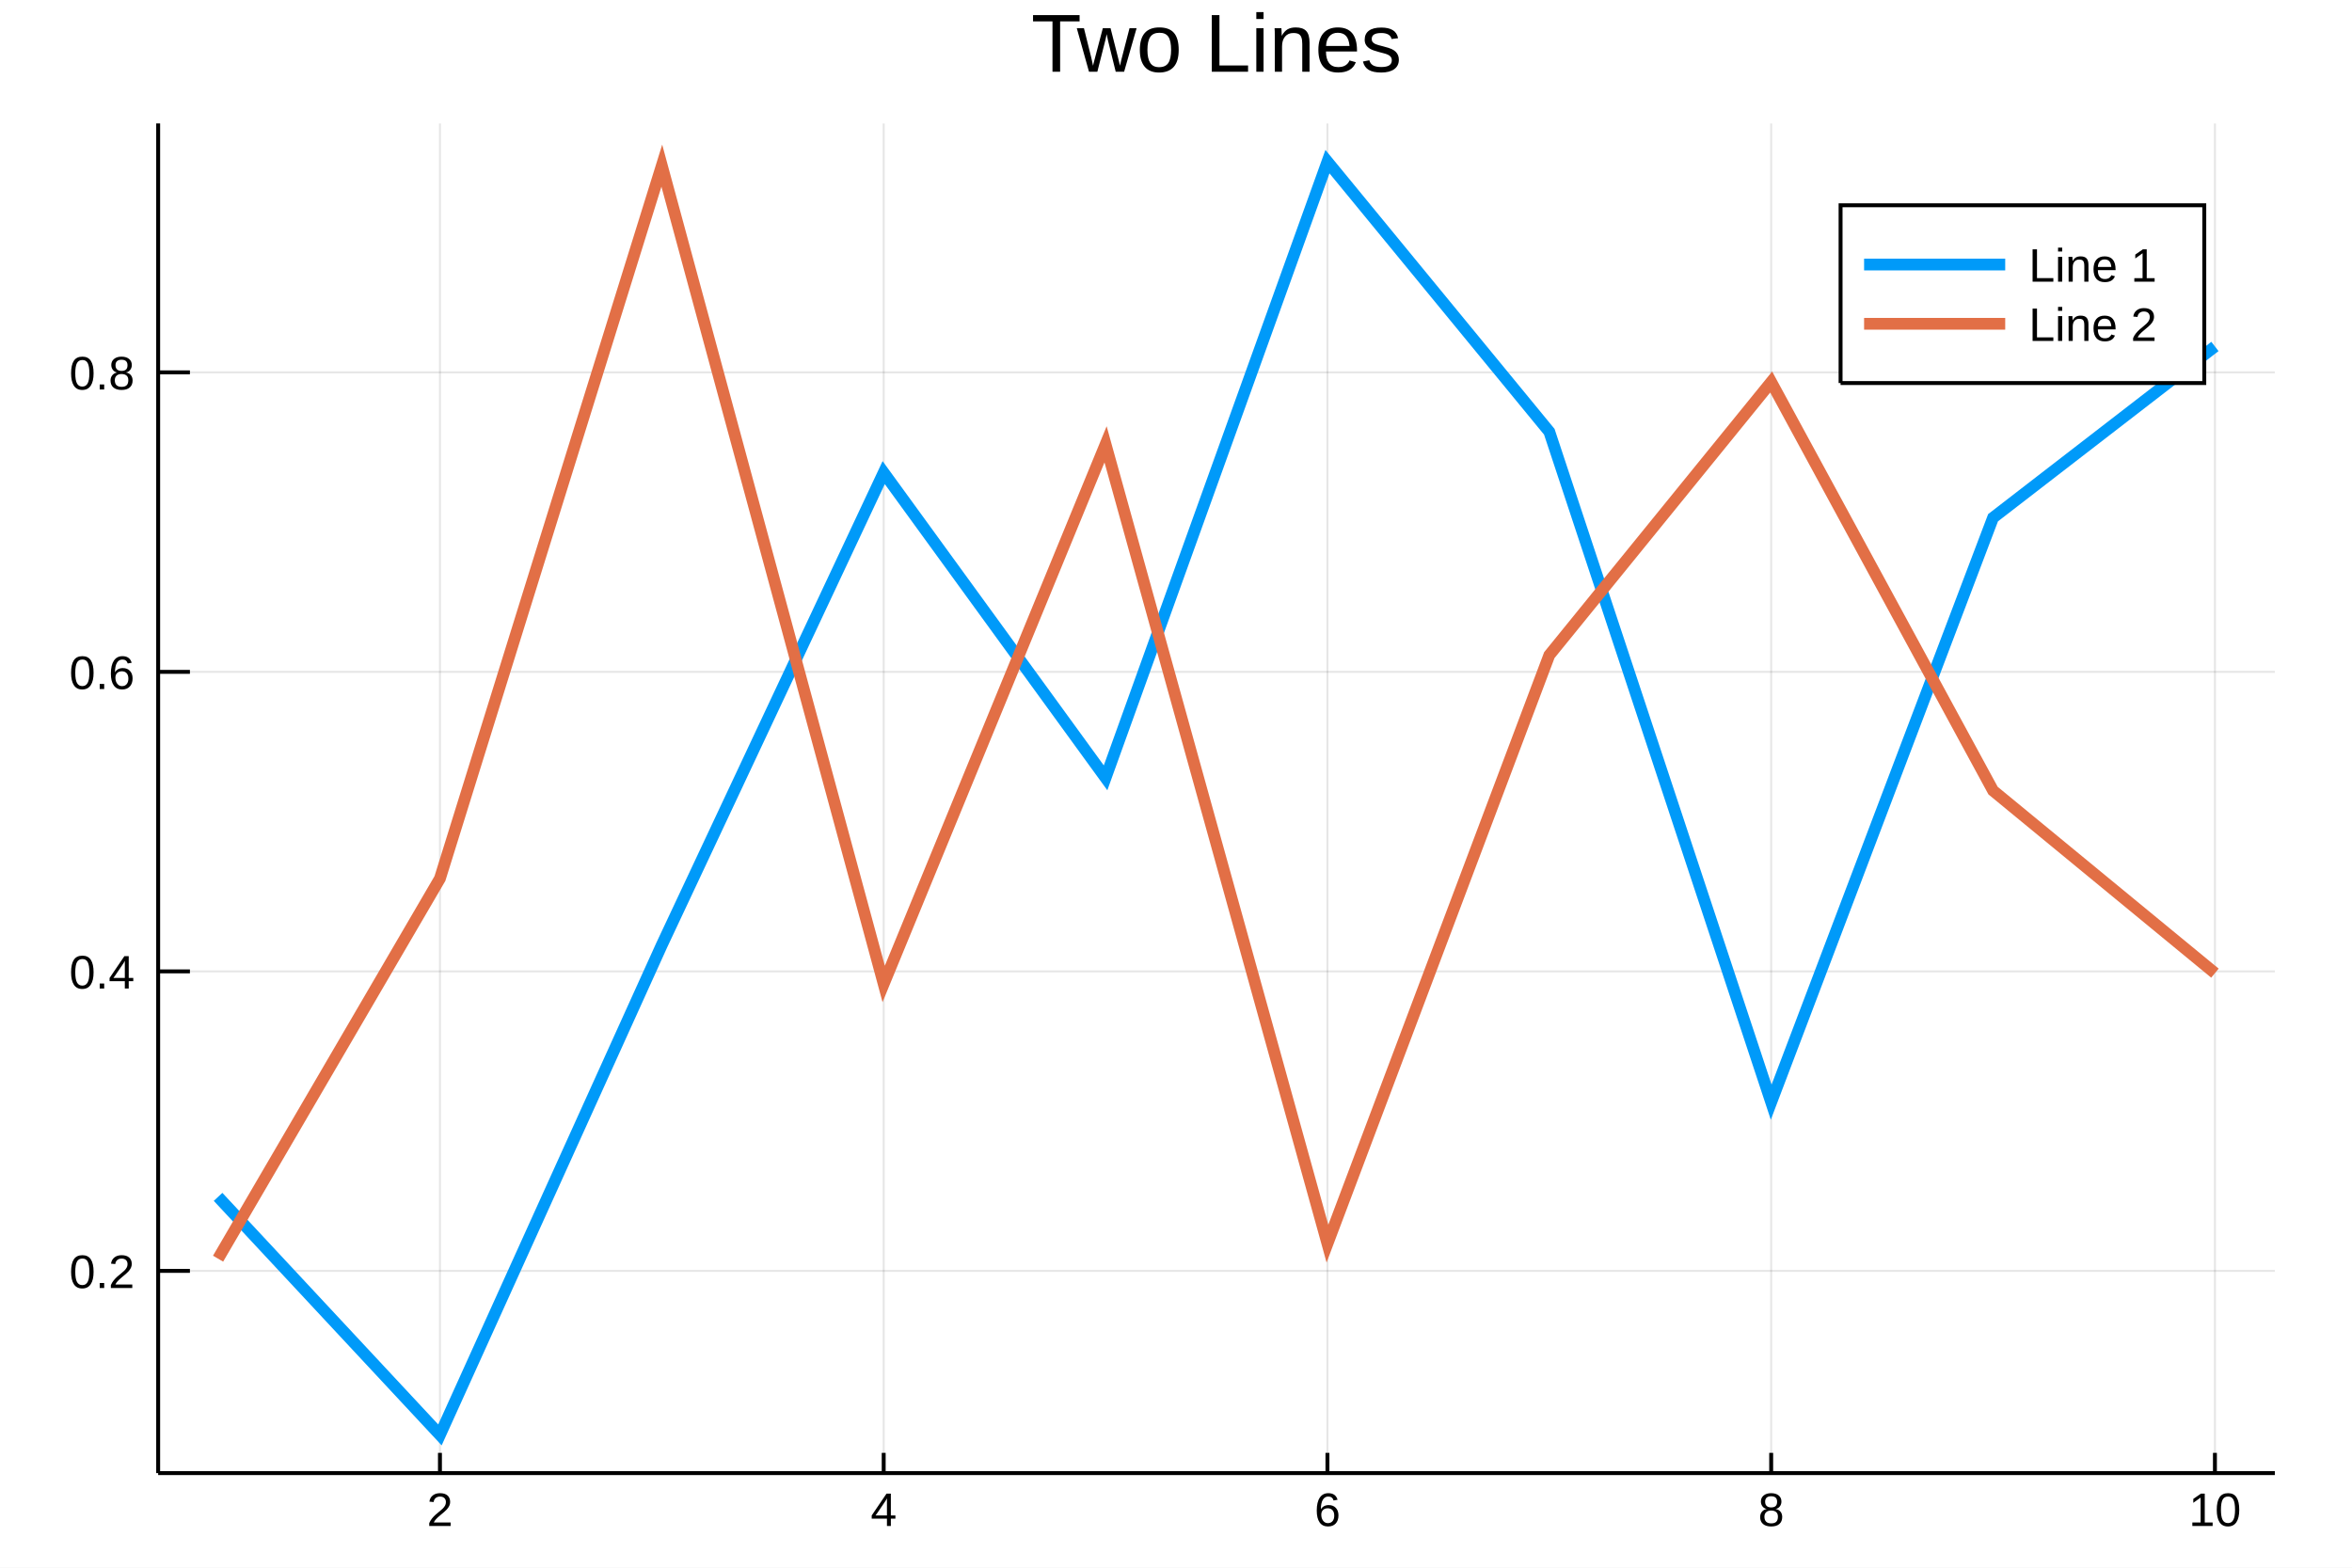
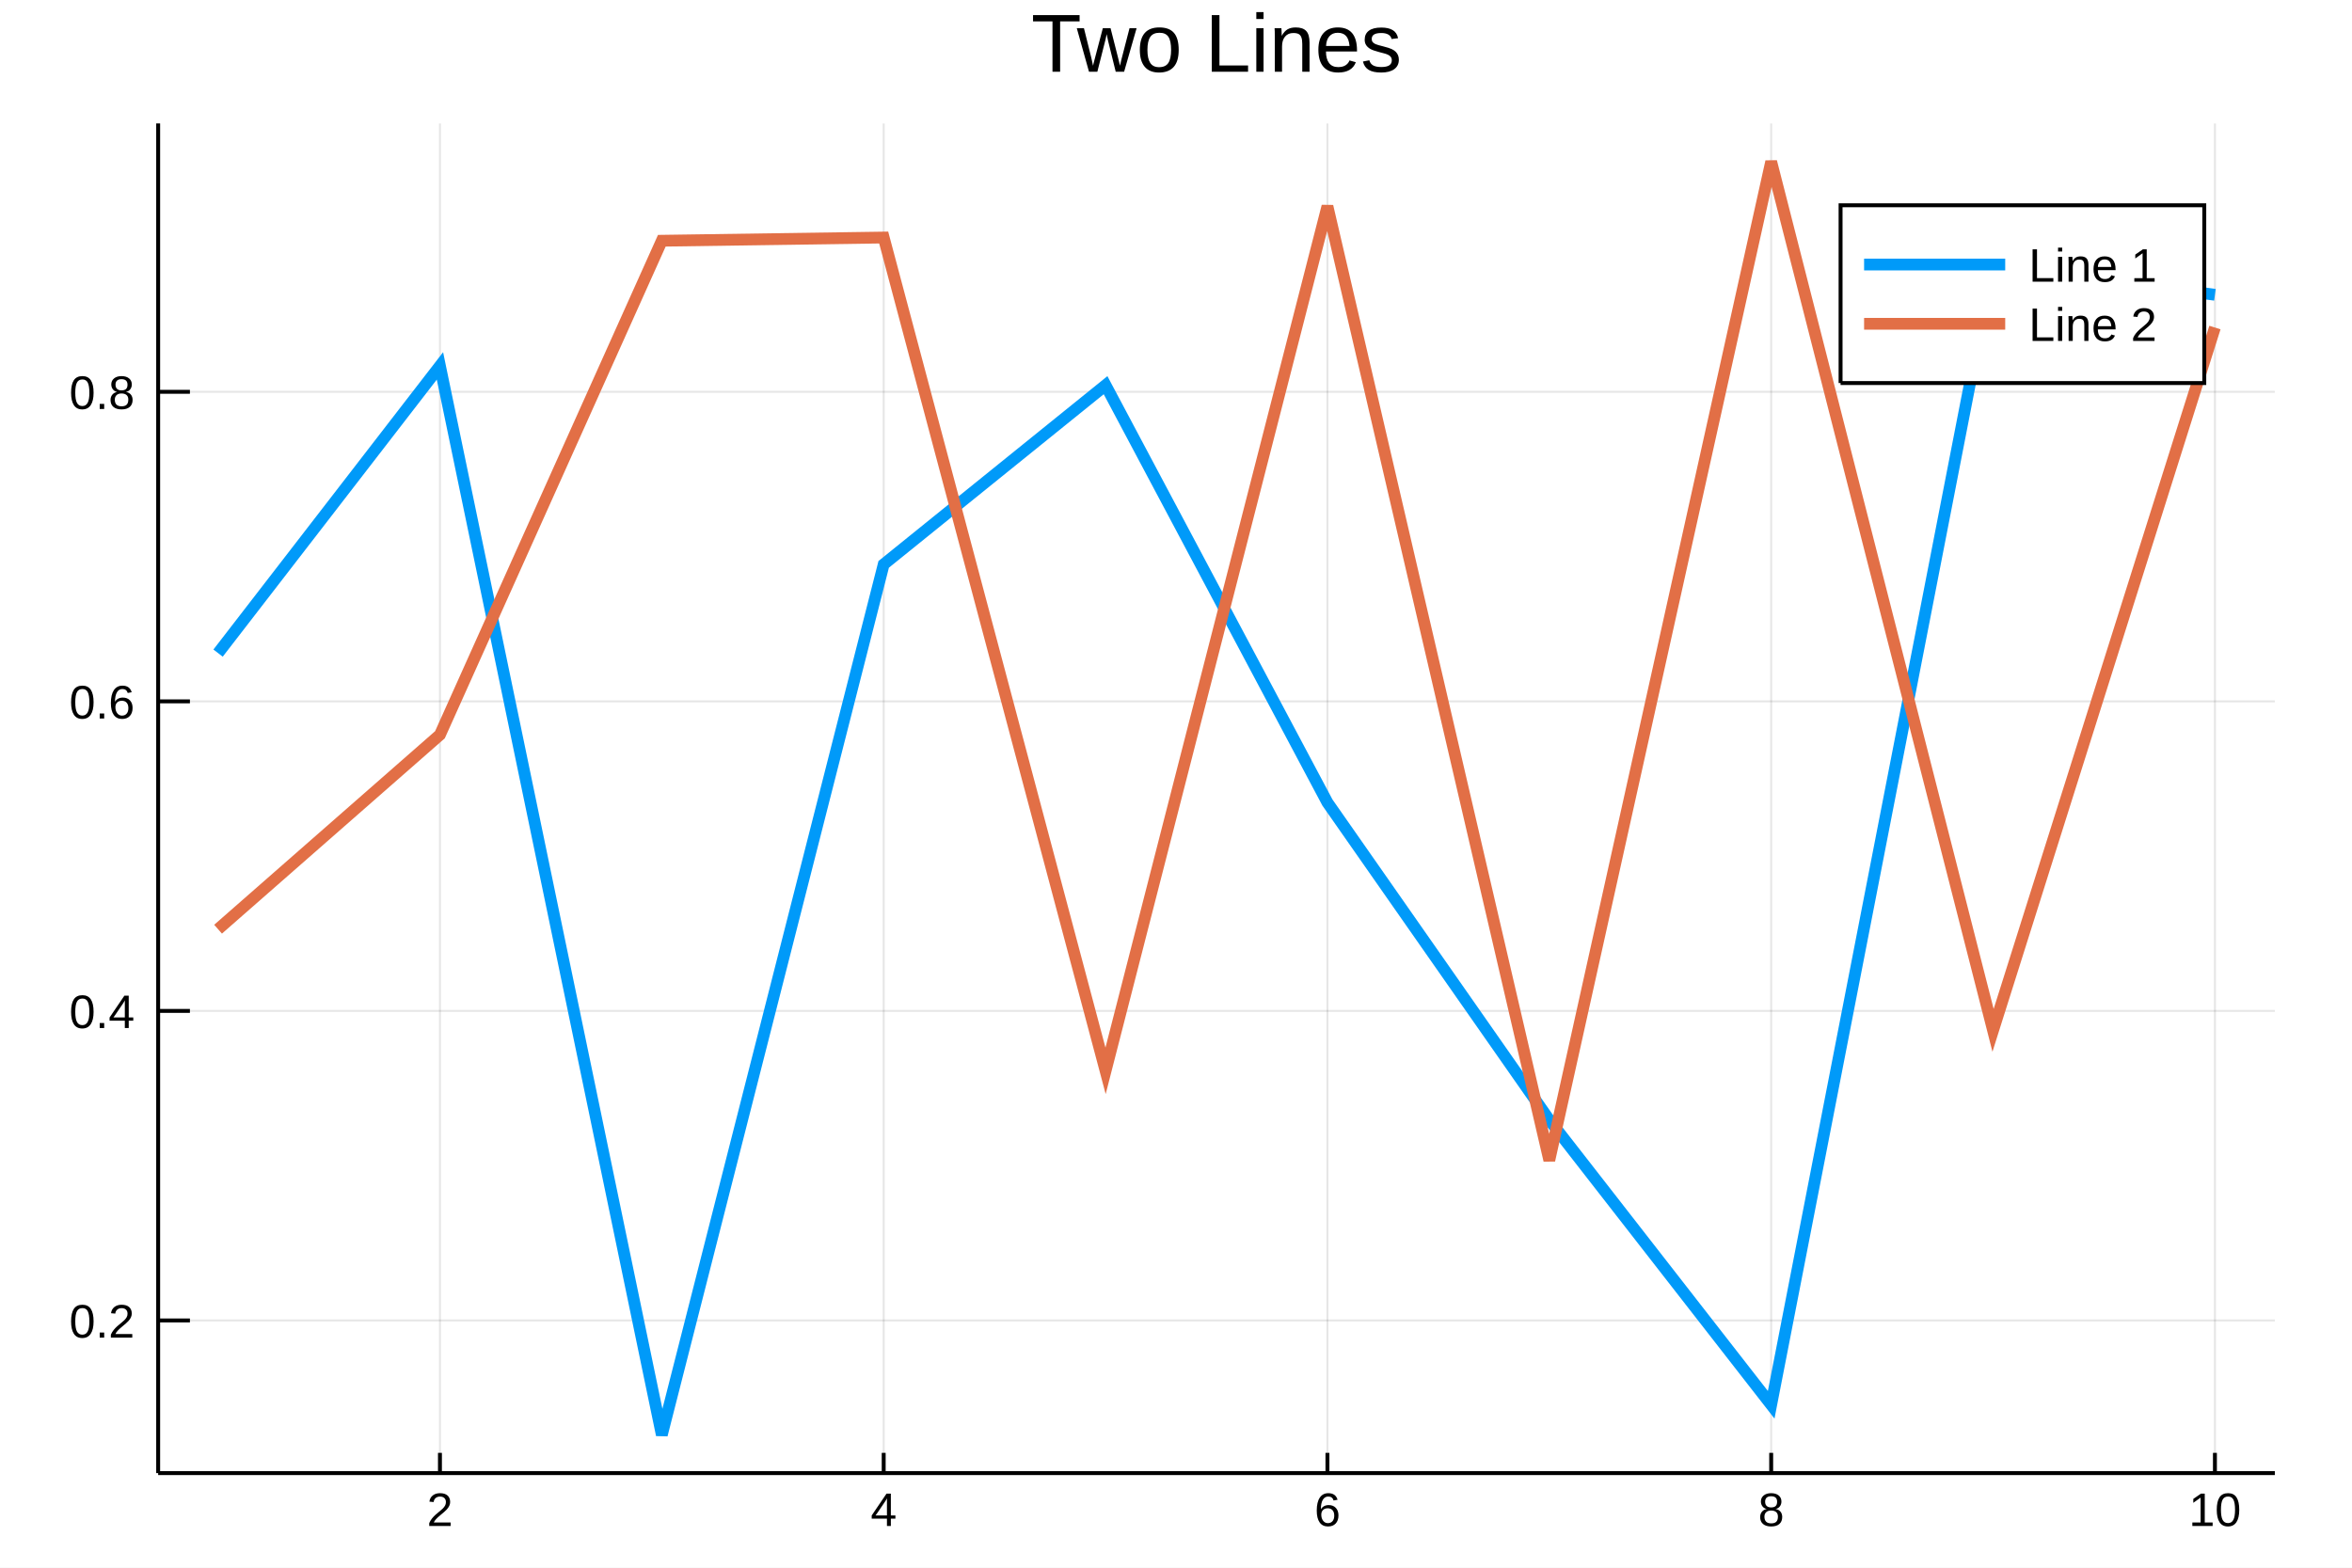
<svg xmlns="http://www.w3.org/2000/svg" width="600" height="400" viewBox="0 0 2400 1600">
  <defs>
-     <clipPath id="clip3800">
+     <clipPath id="clip7600">
      <rect x="0" y="0" width="2000" height="2000" />
    </clipPath>
  </defs>
  <defs>
-     <clipPath id="clip3801">
+     <clipPath id="clip7601">
      <rect x="0" y="0" width="2400" height="1600" />
    </clipPath>
  </defs>
-   <polygon clip-path="url(#clip3801)" points=" 0,1600 2400,1600 2400,0 0,0    " fill="#ffffff" fill-rule="evenodd" fill-opacity="1" />
+   <polygon clip-path="url(#clip7601)" points=" 0,1600 2400,1600 2400,0 0,0    " fill="#ffffff" fill-rule="evenodd" fill-opacity="1" />
  <defs>
-     <clipPath id="clip3802">
+     <clipPath id="clip7602">
      <rect x="480" y="0" width="1681" height="1600" />
    </clipPath>
  </defs>
-   <polygon clip-path="url(#clip3801)" points=" 161.394,1503.47 2321.26,1503.47 2321.26,125.984 161.394,125.984    " fill="#ffffff" fill-rule="evenodd" fill-opacity="1" />
+   <polygon clip-path="url(#clip7601)" points=" 161.394,1503.47 2321.26,1503.47 2321.26,125.984 161.394,125.984    " fill="#ffffff" fill-rule="evenodd" fill-opacity="1" />
  <defs>
-     <clipPath id="clip3803">
+     <clipPath id="clip7603">
      <rect x="161" y="125" width="2161" height="1378" />
    </clipPath>
  </defs>
-   <polyline clip-path="url(#clip3803)" style="stroke:#000000; stroke-width:2; stroke-opacity:0.1; fill:none" points="   448.923,1503.47 448.923,125.984    " />
-   <polyline clip-path="url(#clip3803)" style="stroke:#000000; stroke-width:2; stroke-opacity:0.1; fill:none" points="   901.725,1503.47 901.725,125.984    " />
-   <polyline clip-path="url(#clip3803)" style="stroke:#000000; stroke-width:2; stroke-opacity:0.1; fill:none" points="   1354.53,1503.47 1354.53,125.984    " />
-   <polyline clip-path="url(#clip3803)" style="stroke:#000000; stroke-width:2; stroke-opacity:0.1; fill:none" points="   1807.33,1503.47 1807.33,125.984    " />
-   <polyline clip-path="url(#clip3803)" style="stroke:#000000; stroke-width:2; stroke-opacity:0.1; fill:none" points="   2260.13,1503.47 2260.13,125.984    " />
-   <polyline clip-path="url(#clip3803)" style="stroke:#000000; stroke-width:2; stroke-opacity:0.1; fill:none" points="   161.394,1297.08 2321.26,1297.08    " />
-   <polyline clip-path="url(#clip3803)" style="stroke:#000000; stroke-width:2; stroke-opacity:0.1; fill:none" points="   161.394,991.398 2321.26,991.398    " />
-   <polyline clip-path="url(#clip3803)" style="stroke:#000000; stroke-width:2; stroke-opacity:0.1; fill:none" points="   161.394,685.713 2321.26,685.713    " />
-   <polyline clip-path="url(#clip3803)" style="stroke:#000000; stroke-width:2; stroke-opacity:0.1; fill:none" points="   161.394,380.028 2321.26,380.028    " />
-   <polyline clip-path="url(#clip3801)" style="stroke:#000000; stroke-width:4; stroke-opacity:1; fill:none" points="   161.394,1503.47 2321.26,1503.47    " />
-   <polyline clip-path="url(#clip3801)" style="stroke:#000000; stroke-width:4; stroke-opacity:1; fill:none" points="   161.394,1503.47 161.394,125.984    " />
-   <polyline clip-path="url(#clip3801)" style="stroke:#000000; stroke-width:4; stroke-opacity:1; fill:none" points="   448.923,1503.47 448.923,1482.81    " />
-   <polyline clip-path="url(#clip3801)" style="stroke:#000000; stroke-width:4; stroke-opacity:1; fill:none" points="   901.725,1503.47 901.725,1482.81    " />
-   <polyline clip-path="url(#clip3801)" style="stroke:#000000; stroke-width:4; stroke-opacity:1; fill:none" points="   1354.53,1503.47 1354.53,1482.81    " />
-   <polyline clip-path="url(#clip3801)" style="stroke:#000000; stroke-width:4; stroke-opacity:1; fill:none" points="   1807.33,1503.47 1807.33,1482.81    " />
-   <polyline clip-path="url(#clip3801)" style="stroke:#000000; stroke-width:4; stroke-opacity:1; fill:none" points="   2260.13,1503.47 2260.13,1482.81    " />
-   <polyline clip-path="url(#clip3801)" style="stroke:#000000; stroke-width:4; stroke-opacity:1; fill:none" points="   161.394,1297.08 193.792,1297.08    " />
-   <polyline clip-path="url(#clip3801)" style="stroke:#000000; stroke-width:4; stroke-opacity:1; fill:none" points="   161.394,991.398 193.792,991.398    " />
-   <polyline clip-path="url(#clip3801)" style="stroke:#000000; stroke-width:4; stroke-opacity:1; fill:none" points="   161.394,685.713 193.792,685.713    " />
-   <polyline clip-path="url(#clip3801)" style="stroke:#000000; stroke-width:4; stroke-opacity:1; fill:none" points="   161.394,380.028 193.792,380.028    " />
-   <g clip-path="url(#clip3801)">
+   <polyline clip-path="url(#clip7603)" style="stroke:#000000; stroke-width:2; stroke-opacity:0.1; fill:none" points="   448.923,1503.47 448.923,125.984    " />
+   <polyline clip-path="url(#clip7603)" style="stroke:#000000; stroke-width:2; stroke-opacity:0.1; fill:none" points="   901.725,1503.47 901.725,125.984    " />
+   <polyline clip-path="url(#clip7603)" style="stroke:#000000; stroke-width:2; stroke-opacity:0.1; fill:none" points="   1354.53,1503.47 1354.53,125.984    " />
+   <polyline clip-path="url(#clip7603)" style="stroke:#000000; stroke-width:2; stroke-opacity:0.1; fill:none" points="   1807.33,1503.47 1807.33,125.984    " />
+   <polyline clip-path="url(#clip7603)" style="stroke:#000000; stroke-width:2; stroke-opacity:0.1; fill:none" points="   2260.13,1503.47 2260.13,125.984    " />
+   <polyline clip-path="url(#clip7603)" style="stroke:#000000; stroke-width:2; stroke-opacity:0.1; fill:none" points="   161.394,1347.66 2321.26,1347.66    " />
+   <polyline clip-path="url(#clip7603)" style="stroke:#000000; stroke-width:2; stroke-opacity:0.1; fill:none" points="   161.394,1031.74 2321.26,1031.74    " />
+   <polyline clip-path="url(#clip7603)" style="stroke:#000000; stroke-width:2; stroke-opacity:0.1; fill:none" points="   161.394,715.809 2321.26,715.809    " />
+   <polyline clip-path="url(#clip7603)" style="stroke:#000000; stroke-width:2; stroke-opacity:0.1; fill:none" points="   161.394,399.881 2321.26,399.881    " />
+   <polyline clip-path="url(#clip7601)" style="stroke:#000000; stroke-width:4; stroke-opacity:1; fill:none" points="   161.394,1503.47 2321.26,1503.47    " />
+   <polyline clip-path="url(#clip7601)" style="stroke:#000000; stroke-width:4; stroke-opacity:1; fill:none" points="   161.394,1503.47 161.394,125.984    " />
+   <polyline clip-path="url(#clip7601)" style="stroke:#000000; stroke-width:4; stroke-opacity:1; fill:none" points="   448.923,1503.47 448.923,1482.81    " />
+   <polyline clip-path="url(#clip7601)" style="stroke:#000000; stroke-width:4; stroke-opacity:1; fill:none" points="   901.725,1503.47 901.725,1482.81    " />
+   <polyline clip-path="url(#clip7601)" style="stroke:#000000; stroke-width:4; stroke-opacity:1; fill:none" points="   1354.53,1503.47 1354.53,1482.81    " />
+   <polyline clip-path="url(#clip7601)" style="stroke:#000000; stroke-width:4; stroke-opacity:1; fill:none" points="   1807.33,1503.47 1807.33,1482.81    " />
+   <polyline clip-path="url(#clip7601)" style="stroke:#000000; stroke-width:4; stroke-opacity:1; fill:none" points="   2260.13,1503.47 2260.13,1482.81    " />
+   <polyline clip-path="url(#clip7601)" style="stroke:#000000; stroke-width:4; stroke-opacity:1; fill:none" points="   161.394,1347.66 193.792,1347.66    " />
+   <polyline clip-path="url(#clip7601)" style="stroke:#000000; stroke-width:4; stroke-opacity:1; fill:none" points="   161.394,1031.74 193.792,1031.74    " />
+   <polyline clip-path="url(#clip7601)" style="stroke:#000000; stroke-width:4; stroke-opacity:1; fill:none" points="   161.394,715.809 193.792,715.809    " />
+   <polyline clip-path="url(#clip7601)" style="stroke:#000000; stroke-width:4; stroke-opacity:1; fill:none" points="   161.394,399.881 193.792,399.881    " />
+   <g clip-path="url(#clip7601)">
    <text style="fill:#000000; fill-opacity:1; font-family:Arial,Helvetica Neue,Helvetica,sans-serif; font-size:48px; text-anchor:middle;" transform="rotate(0, 448.923, 1557.47)" x="448.923" y="1557.47">2</text>
  </g>
-   <g clip-path="url(#clip3801)">
+   <g clip-path="url(#clip7601)">
    <text style="fill:#000000; fill-opacity:1; font-family:Arial,Helvetica Neue,Helvetica,sans-serif; font-size:48px; text-anchor:middle;" transform="rotate(0, 901.725, 1557.47)" x="901.725" y="1557.47">4</text>
  </g>
-   <g clip-path="url(#clip3801)">
+   <g clip-path="url(#clip7601)">
    <text style="fill:#000000; fill-opacity:1; font-family:Arial,Helvetica Neue,Helvetica,sans-serif; font-size:48px; text-anchor:middle;" transform="rotate(0, 1354.53, 1557.47)" x="1354.53" y="1557.47">6</text>
  </g>
-   <g clip-path="url(#clip3801)">
+   <g clip-path="url(#clip7601)">
    <text style="fill:#000000; fill-opacity:1; font-family:Arial,Helvetica Neue,Helvetica,sans-serif; font-size:48px; text-anchor:middle;" transform="rotate(0, 1807.33, 1557.47)" x="1807.33" y="1557.47">8</text>
  </g>
-   <g clip-path="url(#clip3801)">
+   <g clip-path="url(#clip7601)">
    <text style="fill:#000000; fill-opacity:1; font-family:Arial,Helvetica Neue,Helvetica,sans-serif; font-size:48px; text-anchor:middle;" transform="rotate(0, 2260.13, 1557.47)" x="2260.13" y="1557.47">10</text>
  </g>
-   <g clip-path="url(#clip3801)">
-     <text style="fill:#000000; fill-opacity:1; font-family:Arial,Helvetica Neue,Helvetica,sans-serif; font-size:48px; text-anchor:end;" transform="rotate(0, 137.394, 1314.58)" x="137.394" y="1314.58">0.2</text>
+   <g clip-path="url(#clip7601)">
+     <text style="fill:#000000; fill-opacity:1; font-family:Arial,Helvetica Neue,Helvetica,sans-serif; font-size:48px; text-anchor:end;" transform="rotate(0, 137.394, 1365.16)" x="137.394" y="1365.16">0.2</text>
  </g>
-   <g clip-path="url(#clip3801)">
-     <text style="fill:#000000; fill-opacity:1; font-family:Arial,Helvetica Neue,Helvetica,sans-serif; font-size:48px; text-anchor:end;" transform="rotate(0, 137.394, 1008.9)" x="137.394" y="1008.9">0.4</text>
+   <g clip-path="url(#clip7601)">
+     <text style="fill:#000000; fill-opacity:1; font-family:Arial,Helvetica Neue,Helvetica,sans-serif; font-size:48px; text-anchor:end;" transform="rotate(0, 137.394, 1049.24)" x="137.394" y="1049.24">0.4</text>
  </g>
-   <g clip-path="url(#clip3801)">
-     <text style="fill:#000000; fill-opacity:1; font-family:Arial,Helvetica Neue,Helvetica,sans-serif; font-size:48px; text-anchor:end;" transform="rotate(0, 137.394, 703.213)" x="137.394" y="703.213">0.6</text>
+   <g clip-path="url(#clip7601)">
+     <text style="fill:#000000; fill-opacity:1; font-family:Arial,Helvetica Neue,Helvetica,sans-serif; font-size:48px; text-anchor:end;" transform="rotate(0, 137.394, 733.309)" x="137.394" y="733.309">0.6</text>
  </g>
-   <g clip-path="url(#clip3801)">
-     <text style="fill:#000000; fill-opacity:1; font-family:Arial,Helvetica Neue,Helvetica,sans-serif; font-size:48px; text-anchor:end;" transform="rotate(0, 137.394, 397.528)" x="137.394" y="397.528">0.8</text>
+   <g clip-path="url(#clip7601)">
+     <text style="fill:#000000; fill-opacity:1; font-family:Arial,Helvetica Neue,Helvetica,sans-serif; font-size:48px; text-anchor:end;" transform="rotate(0, 137.394, 417.381)" x="137.394" y="417.381">0.8</text>
  </g>
-   <g clip-path="url(#clip3801)">
+   <g clip-path="url(#clip7601)">
    <text style="fill:#000000; fill-opacity:1; font-family:Arial,Helvetica Neue,Helvetica,sans-serif; font-size:84px; text-anchor:middle;" transform="rotate(0, 1241.33, 73.2)" x="1241.33" y="73.2">Two Lines</text>
  </g>
-   <polyline clip-path="url(#clip3803)" style="stroke:#009af9; stroke-width:12; stroke-opacity:1; fill:none" points="   222.522,1221.53 448.923,1464.49 675.324,964.422 901.725,482.348 1128.13,793.873 1354.53,164.97 1580.93,440.656 1807.33,1124.91 2033.73,528.402 2260.13,353.596       " />
-   <polyline clip-path="url(#clip3803)" style="stroke:#e26f46; stroke-width:12; stroke-opacity:1; fill:none" points="   222.522,1284.62 448.923,896.613 675.324,169.056 901.725,1004.23 1128.13,453.503 1354.53,1269.28 1580.93,668.636 1807.33,389.893 2033.73,806.905 2260.13,993.193       " />
-   <polygon clip-path="url(#clip3801)" points=" 1878.14,390.944 2249.26,390.944 2249.26,209.504 1878.14,209.504    " fill="#ffffff" fill-rule="evenodd" fill-opacity="1" />
-   <polyline clip-path="url(#clip3801)" style="stroke:#000000; stroke-width:4; stroke-opacity:1; fill:none" points="   1878.14,390.944 2249.26,390.944 2249.26,209.504 1878.14,209.504 1878.14,390.944    " />
-   <polyline clip-path="url(#clip3801)" style="stroke:#009af9; stroke-width:12; stroke-opacity:1; fill:none" points="   1902.14,269.984 2046.14,269.984    " />
-   <g clip-path="url(#clip3801)">
+   <polyline clip-path="url(#clip7603)" style="stroke:#009af9; stroke-width:12; stroke-opacity:1; fill:none" points="   222.522,666.558 448.923,373.445 675.324,1464.49 901.725,575.996 1128.13,393.133 1354.53,819.089 1580.93,1143.06 1807.33,1433.75 2033.73,270.332 2260.13,300.877       " />
+   <polyline clip-path="url(#clip7603)" style="stroke:#e26f46; stroke-width:12; stroke-opacity:1; fill:none" points="   222.522,948.346 448.923,749.897 675.324,245.696 901.725,242.43 1128.13,1092.93 1354.53,210.503 1580.93,1184.24 1807.33,164.97 2033.73,1051.59 2260.13,334.303       " />
+   <polygon clip-path="url(#clip7601)" points=" 1878.14,390.944 2249.26,390.944 2249.26,209.504 1878.14,209.504    " fill="#ffffff" fill-rule="evenodd" fill-opacity="1" />
+   <polyline clip-path="url(#clip7601)" style="stroke:#000000; stroke-width:4; stroke-opacity:1; fill:none" points="   1878.14,390.944 2249.26,390.944 2249.26,209.504 1878.14,209.504 1878.14,390.944    " />
+   <polyline clip-path="url(#clip7601)" style="stroke:#009af9; stroke-width:12; stroke-opacity:1; fill:none" points="   1902.14,269.984 2046.14,269.984    " />
+   <g clip-path="url(#clip7601)">
    <text style="fill:#000000; fill-opacity:1; font-family:Arial,Helvetica Neue,Helvetica,sans-serif; font-size:48px; text-anchor:start;" transform="rotate(0, 2070.14, 287.484)" x="2070.14" y="287.484">Line 1</text>
  </g>
-   <polyline clip-path="url(#clip3801)" style="stroke:#e26f46; stroke-width:12; stroke-opacity:1; fill:none" points="   1902.14,330.464 2046.14,330.464    " />
-   <g clip-path="url(#clip3801)">
+   <polyline clip-path="url(#clip7601)" style="stroke:#e26f46; stroke-width:12; stroke-opacity:1; fill:none" points="   1902.14,330.464 2046.14,330.464    " />
+   <g clip-path="url(#clip7601)">
    <text style="fill:#000000; fill-opacity:1; font-family:Arial,Helvetica Neue,Helvetica,sans-serif; font-size:48px; text-anchor:start;" transform="rotate(0, 2070.14, 347.964)" x="2070.14" y="347.964">Line 2</text>
  </g>
</svg>
